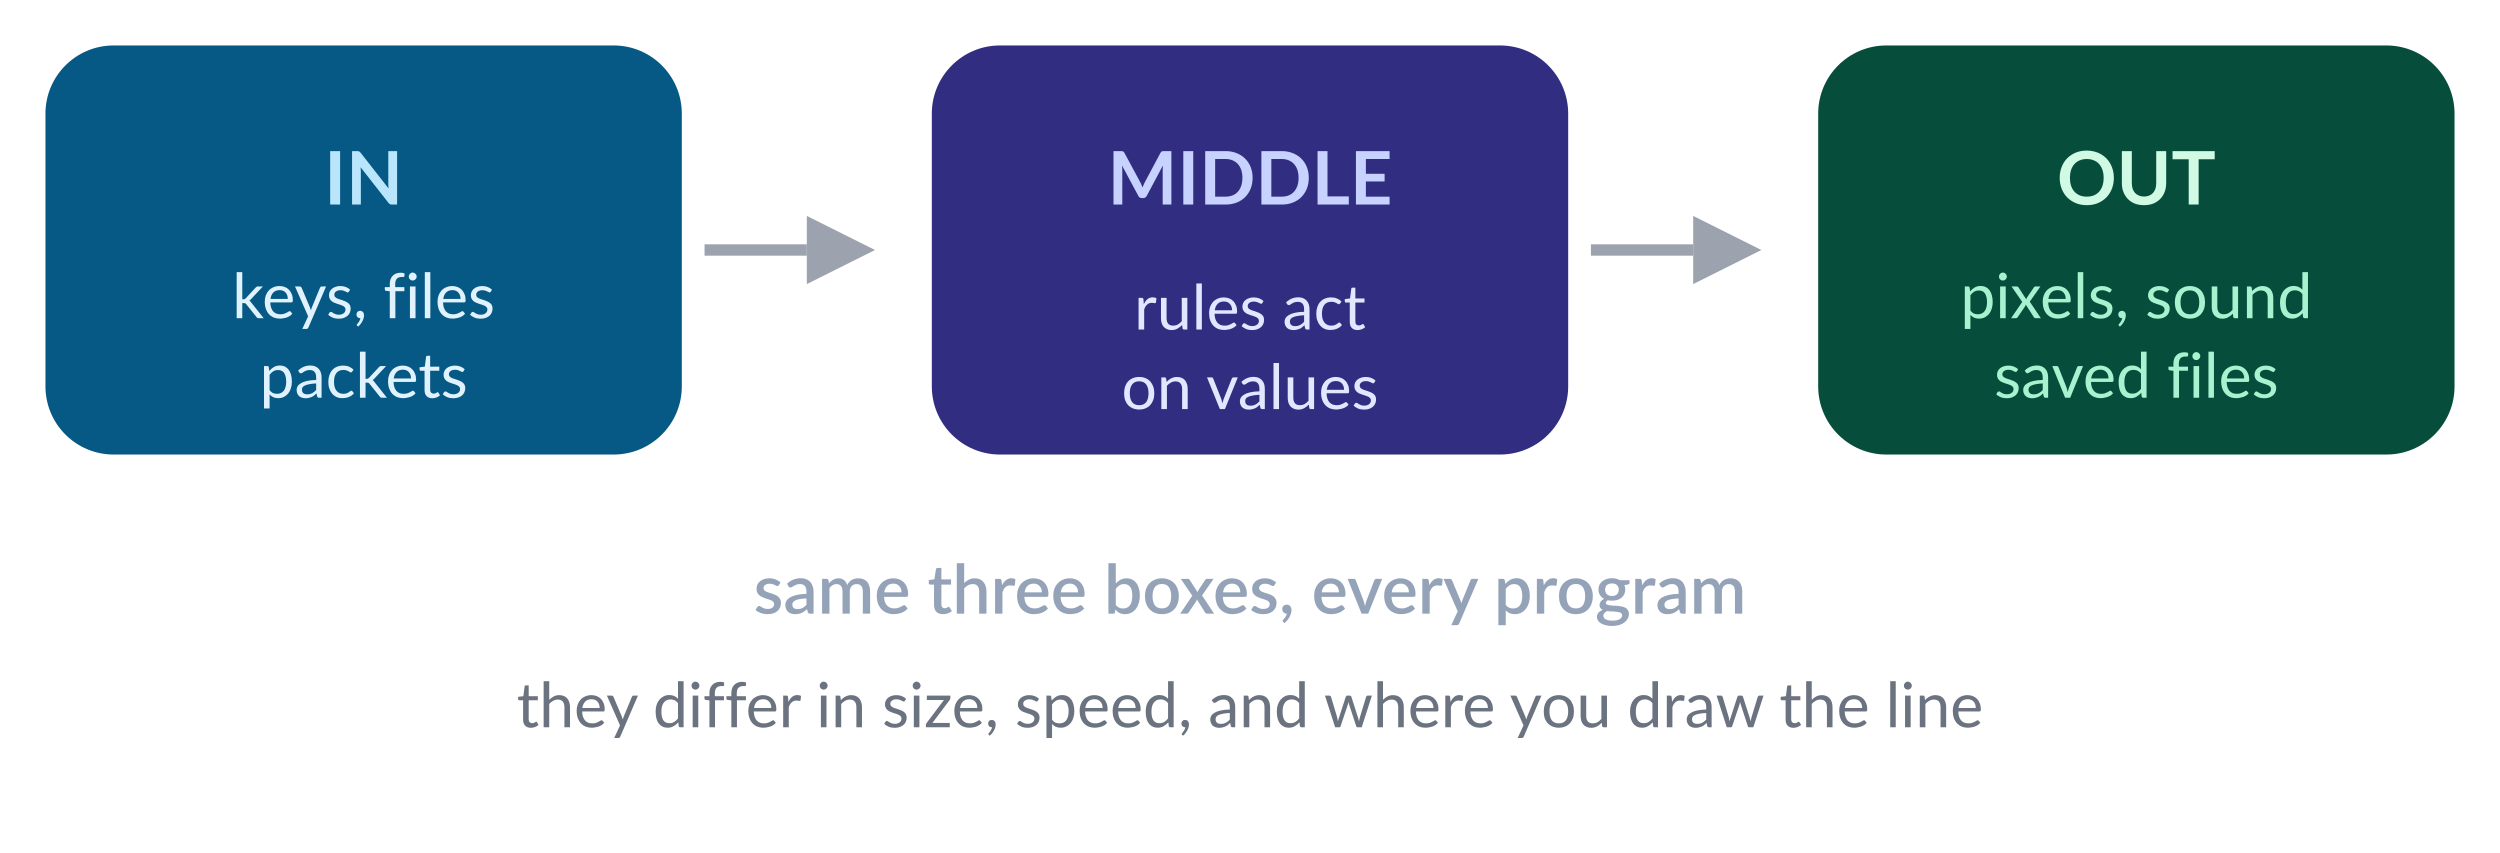
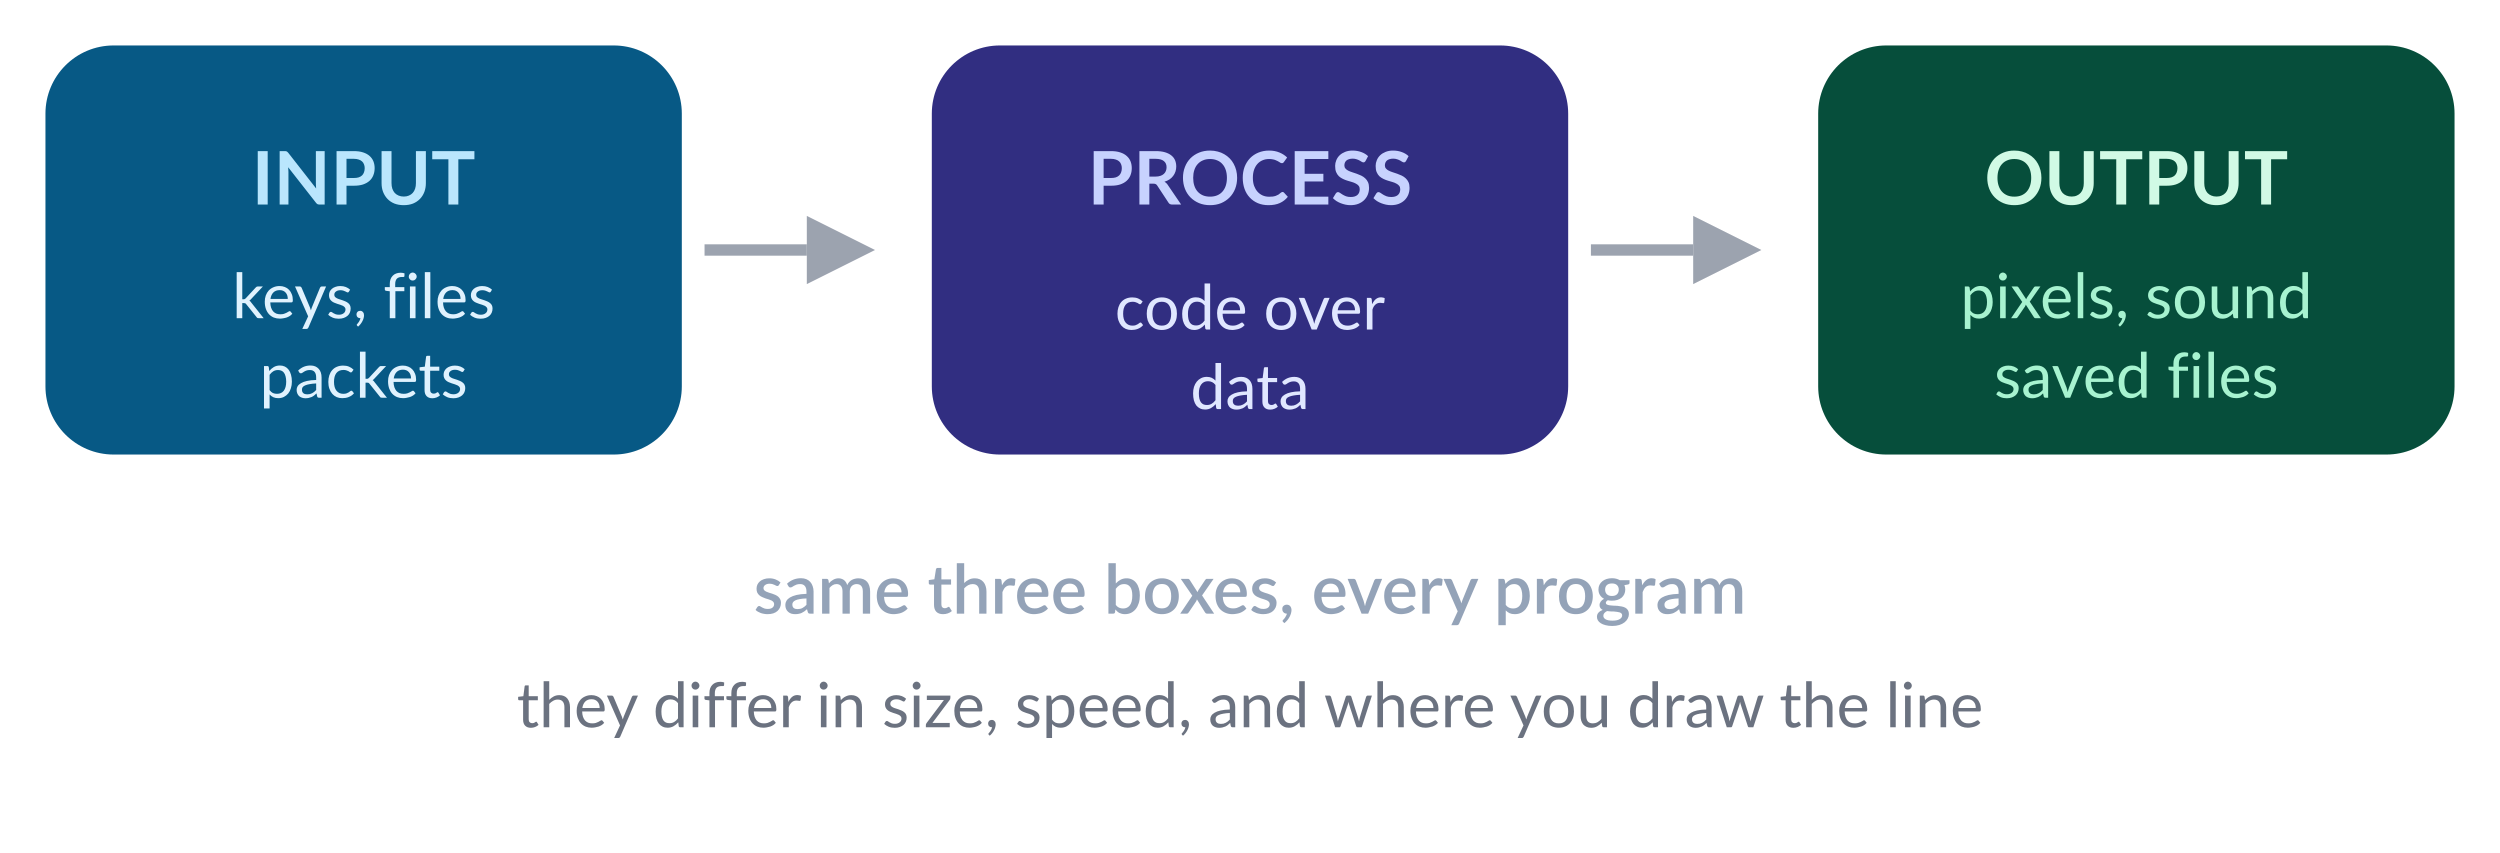
<svg xmlns="http://www.w3.org/2000/svg" viewBox="0 0 440 150" font-family="Montserrat, Lato, Segoe UI, sans-serif">
  <rect x="8" y="8" width="112" height="72" rx="12" fill="#075985" />
-   <text x="64" y="36" font-size="13" font-weight="700" fill="#BAE6FD" text-anchor="middle">IN</text>
+   <text x="64" y="36" font-size="13" font-weight="700" fill="#BAE6FD" text-anchor="middle">INPUT</text>
  <text x="64" y="56" font-size="11" fill="#E0F2FE" text-anchor="middle">keys, files</text>
  <text x="64" y="70" font-size="11" fill="#E0F2FE" text-anchor="middle">packets</text>
  <line x1="124" y1="44" x2="142" y2="44" stroke="#9CA3AF" stroke-width="2" />
  <polygon points="142,38 154,44 142,50" fill="#9CA3AF" />
  <rect x="164" y="8" width="112" height="72" rx="12" fill="#312E81" />
-   <text x="220" y="36" font-size="13" font-weight="700" fill="#C7D2FE" text-anchor="middle">MIDDLE</text>
-   <text x="220" y="58" font-size="11" fill="#E0E7FF" text-anchor="middle">rules act</text>
-   <text x="220" y="72" font-size="11" fill="#E0E7FF" text-anchor="middle">on values</text>
+   <text x="220" y="36" font-size="13" font-weight="700" fill="#C7D2FE" text-anchor="middle">PROCESS</text>
+   <text x="220" y="58" font-size="11" fill="#E0E7FF" text-anchor="middle">code over</text>
+   <text x="220" y="72" font-size="11" fill="#E0E7FF" text-anchor="middle">data</text>
  <line x1="280" y1="44" x2="298" y2="44" stroke="#9CA3AF" stroke-width="2" />
  <polygon points="298,38 310,44 298,50" fill="#9CA3AF" />
  <rect x="320" y="8" width="112" height="72" rx="12" fill="#064E3B" />
-   <text x="376" y="36" font-size="13" font-weight="700" fill="#D1FAE5" text-anchor="middle">OUT</text>
+   <text x="376" y="36" font-size="13" font-weight="700" fill="#D1FAE5" text-anchor="middle">OUTPUT</text>
  <text x="376" y="56" font-size="11" fill="#A7F3D0" text-anchor="middle">pixels, sound</text>
  <text x="376" y="70" font-size="11" fill="#A7F3D0" text-anchor="middle">saved files</text>
  <text x="220" y="108" font-size="12" font-weight="600" fill="#94A3B8" text-anchor="middle">same three boxes, every program</text>
  <text x="220" y="128" font-size="11" fill="#6B7280" text-anchor="middle">they differ in size, speed, and where you draw the line</text>
</svg>
